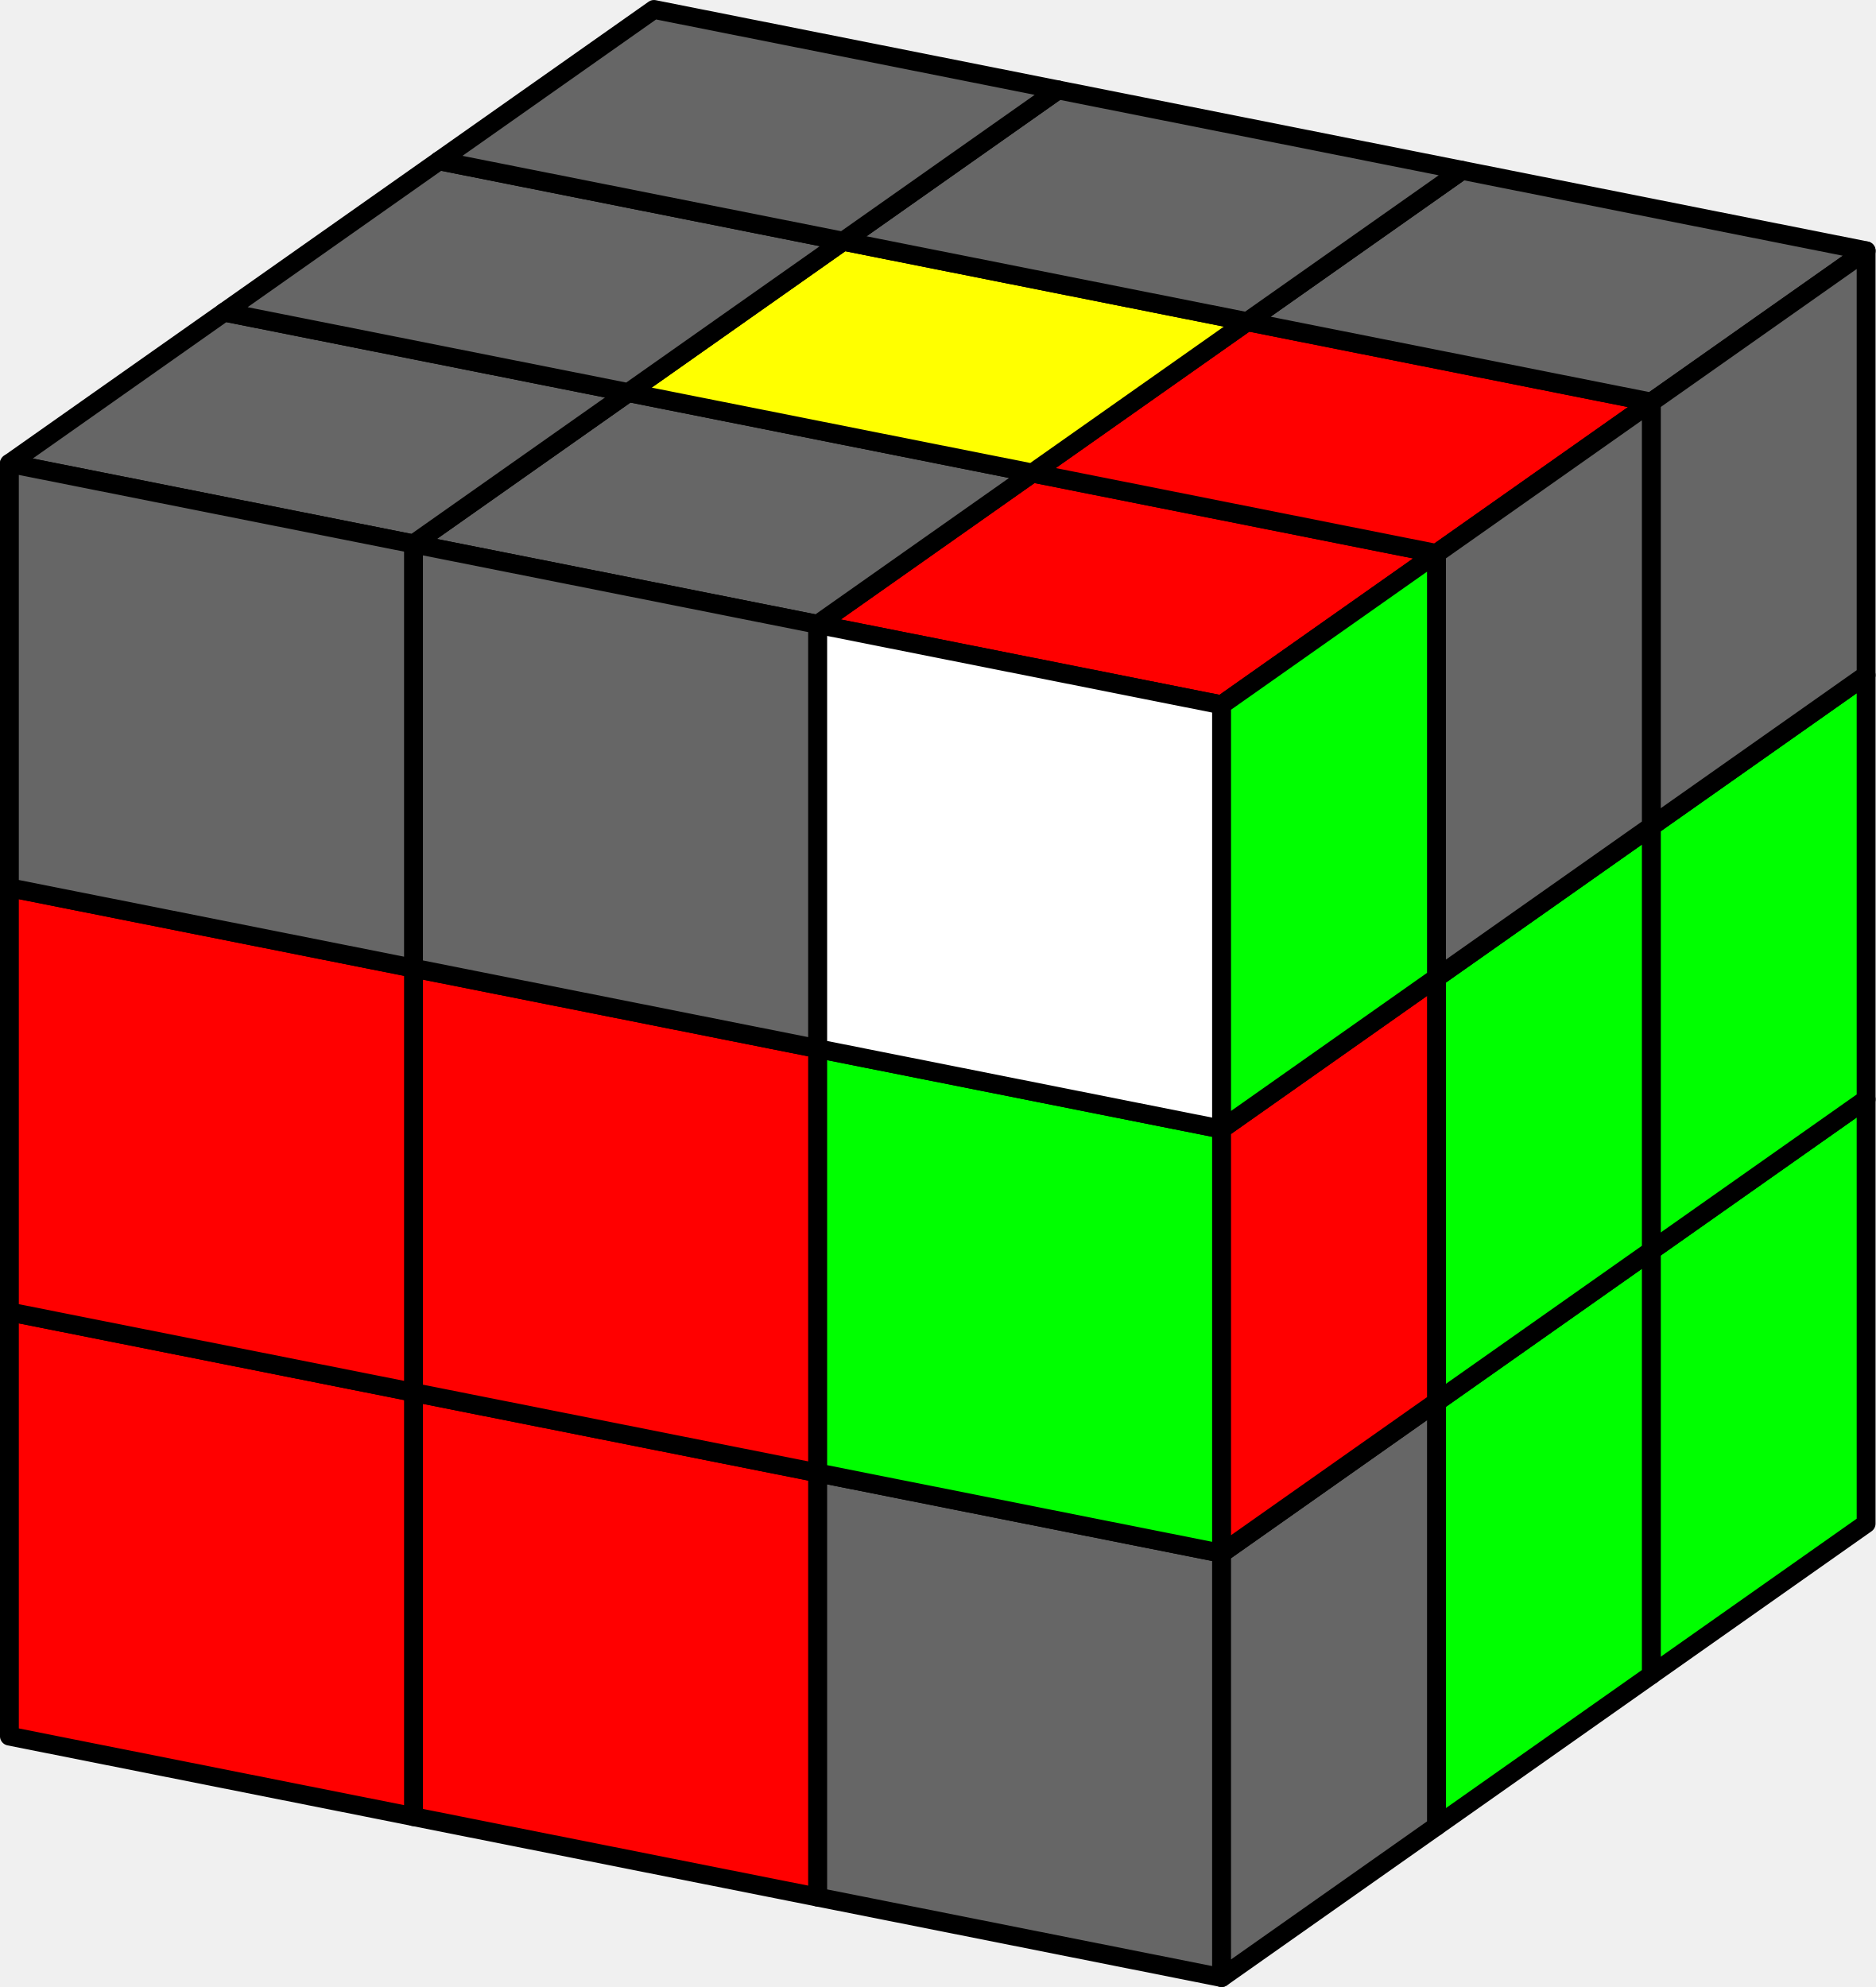
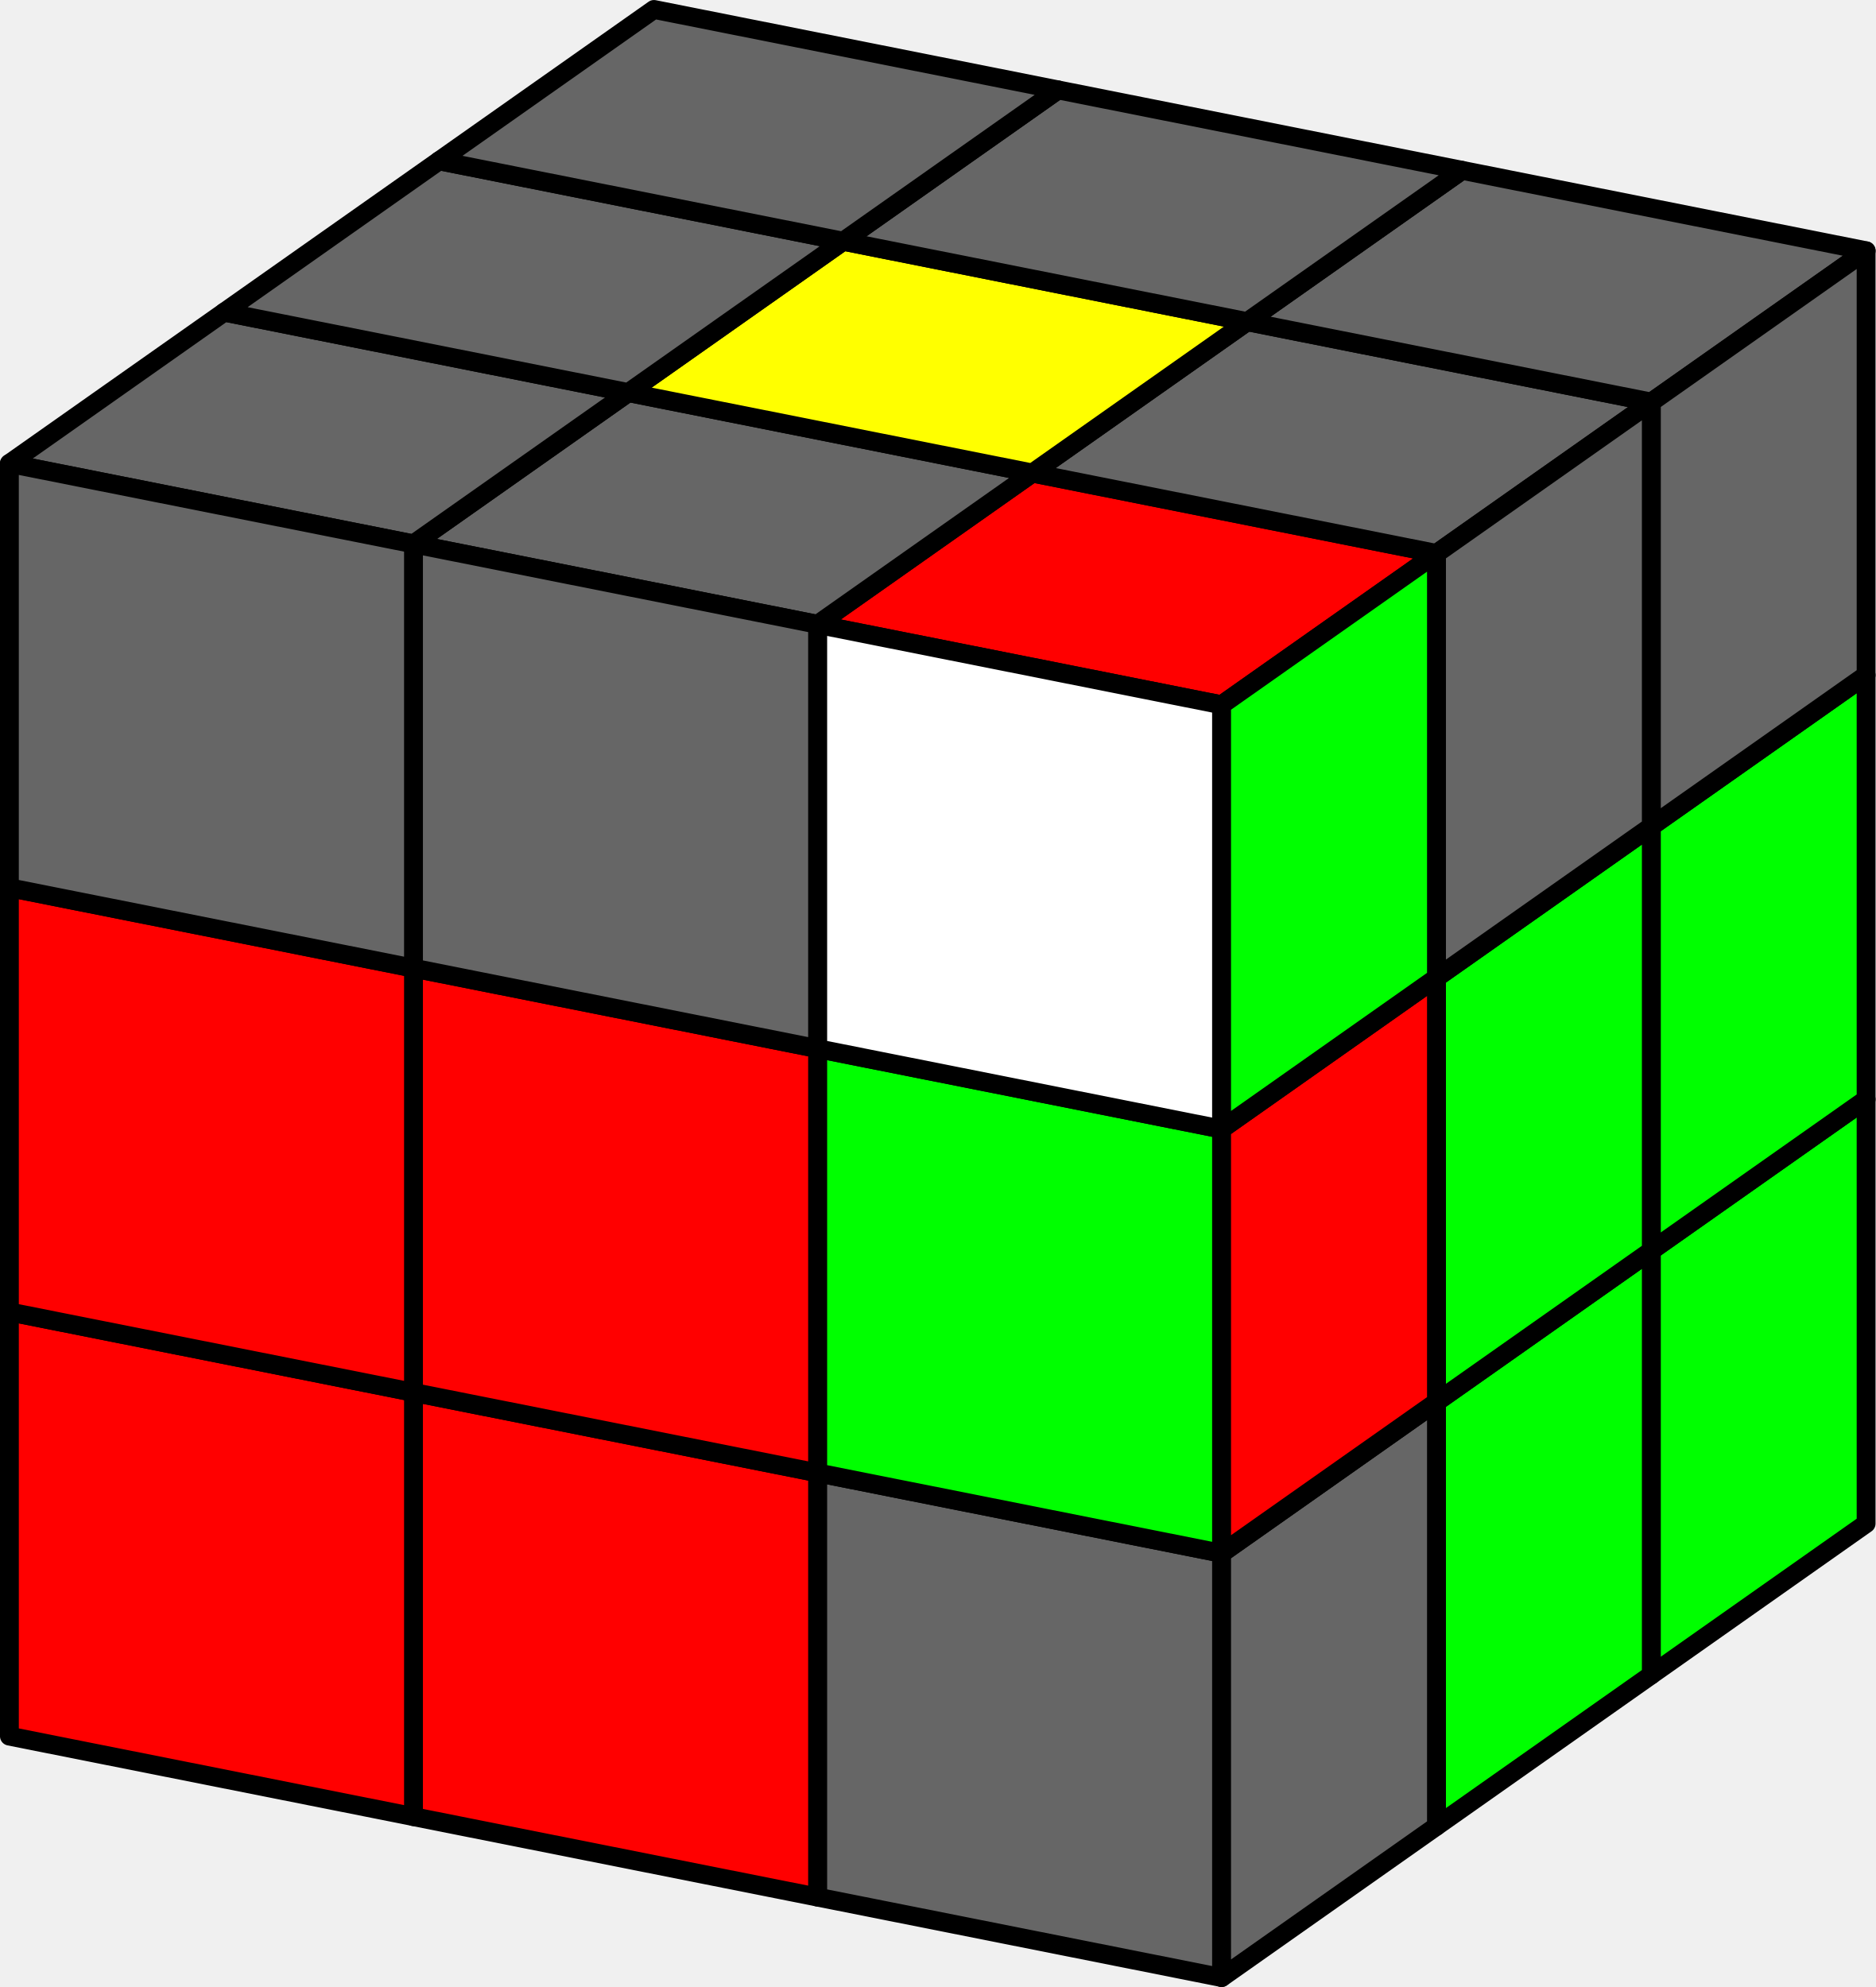
<svg xmlns="http://www.w3.org/2000/svg" width="59.726mm" height="63.284mm" viewBox="0 0 29.863 31.642" version="1.1" id="svg5">
  <defs id="defs2">
    </defs>
  <g id="layer1" transform="translate(-80.0524,-115.6786)">
    <path style="fill:#ff0000;fill-opacity:1;stroke:#000000;stroke-width:0.3;stroke-linejoin:round;paint-order:fill markers stroke" id="U9" width="9.604" height="8.571" x="74.031" y="118.384" d="m 96.49,123.212 6.434,1.281 -3.421,2.41 -6.434,-1.281 z" />
    <path style="fill:#666666;fill-opacity:1;stroke:#000000;stroke-width:0.3;stroke-linejoin:round;paint-order:fill markers stroke" id="U8" width="9.604" height="8.571" x="66.815" y="117.068" d="m 90.057,121.93 6.434,1.281 -3.421,2.41 -6.434,-1.281 z" />
    <path style="fill:#666666;fill-opacity:1;stroke:#000000;stroke-width:0.3;stroke-linejoin:round;paint-order:fill markers stroke" id="U7" width="9.604" height="8.571" x="61.135" y="115.674" d="m 83.623,120.649 6.434,1.281 -3.421,2.41 -6.434,-1.281 z" />
-     <path style="fill:#ff0000;fill-opacity:1;stroke:#000000;stroke-width:0.3;stroke-linejoin:round;paint-order:fill markers stroke" id="U6" width="9.604" height="8.571" x="77.44" y="116.423" d="m 99.911,120.801 6.434,1.281 -3.421,2.41 -6.434,-1.281 z" />
+     <path style="fill:#666666;fill-opacity:1;stroke:#000000;stroke-width:0.3;stroke-linejoin:round;paint-order:fill markers stroke" id="U6" width="9.604" height="8.571" x="77.44" y="116.423" d="m 99.911,120.801 6.434,1.281 -3.421,2.41 -6.434,-1.281 z" />
    <path style="fill:#ffff00;fill-opacity:1;stroke:#000000;stroke-width:0.3;stroke-linejoin:round;paint-order:fill markers stroke" id="U5" width="9.604" height="8.571" x="70.958" y="114.744" d="m 93.477,119.52 6.434,1.281 -3.421,2.41 -6.434,-1.281 z" />
    <path style="fill:#666666;fill-opacity:1;stroke:#000000;stroke-width:0.3;stroke-linejoin:round;paint-order:fill markers stroke" id="U4" width="9.604" height="8.571" x="65.666" y="113.143" d="m 87.044,118.239 6.434,1.281 -3.421,2.41 -6.434,-1.281 z" />
    <path style="fill:#666666;fill-opacity:1;stroke:#000000;stroke-width:0.3;stroke-linejoin:round;paint-order:fill markers stroke" id="U3" width="9.604" height="8.571" x="80.536" y="113.273" d="m 103.332,118.391 6.434,1.281 -3.421,2.41 -6.434,-1.281 z" />
    <path style="fill:#666666;fill-opacity:1;stroke:#000000;stroke-width:0.3;stroke-linejoin:round;paint-order:fill markers stroke" id="U2" width="9.604" height="8.571" x="76.922" y="111.711" d="m 96.898,117.11 6.434,1.281 -3.421,2.41 -6.434,-1.281 z" />
    <path style="fill:#666666;fill-opacity:1;stroke:#000000;stroke-width:0.3;stroke-linejoin:round;paint-order:fill markers stroke" id="U1" width="9.604" height="8.571" x="70.377" y="109.826" d="m 90.465,115.829 6.434,1.281 -3.421,2.41 -6.434,-1.281 z" />
    <path style="fill:#666666;fill-opacity:1;stroke:#000000;stroke-width:0.3;stroke-linejoin:round;paint-order:fill markers stroke" id="F9" width="9.604" height="8.571" x="70.598" y="136.57" d="m 93.069,139.133 6.434,1.281 0,6.756 -6.434,-1.281 z" />
    <path style="fill:#ff0000;fill-opacity:1;stroke:#000000;stroke-width:0.3;stroke-linejoin:round;paint-order:fill markers stroke" id="F8" width="9.604" height="8.571" x="59.792" y="135.191" d="m 86.636,137.852 6.434,1.281 v 6.756 l -6.434,-1.281 z" />
    <path style="fill:#ff0000;fill-opacity:1;stroke:#000000;stroke-width:0.3;stroke-linejoin:round;paint-order:fill markers stroke" id="F7" width="9.604" height="8.571" x="49.532" y="131.733" d="m 80.202,136.57 6.434,1.281 v 6.756 L 80.202,143.326 Z" />
    <path style="fill:#00ff00;fill-opacity:1;stroke:#000000;stroke-width:0.3;stroke-linejoin:round;paint-order:fill markers stroke" id="F6" width="9.604" height="8.571" x="66.726" y="127.241" d="m 93.069,132.377 6.434,1.281 v 6.756 l -6.434,-1.281 z" />
    <path style="fill:#ff0000;fill-opacity:1;stroke:#000000;stroke-width:0.3;stroke-linejoin:round;paint-order:fill markers stroke" id="F5" width="9.604" height="8.571" x="54.695" y="124.401" d="m 86.636,131.096 6.434,1.281 v 6.756 l -6.434,-1.281 z" />
    <path style="fill:#ff0000;fill-opacity:1;stroke:#000000;stroke-width:0.3;stroke-linejoin:round;paint-order:fill markers stroke" id="F4" width="9.604" height="8.571" x="47.053" y="122.947" d="m 80.202,129.814 6.434,1.281 -1e-6,6.756 -6.434,-1.281 z" />
    <path style="fill:#ffffff;fill-opacity:1;stroke:#000000;stroke-width:0.3;stroke-linejoin:round;paint-order:fill markers stroke" id="F3" width="9.604" height="8.571" x="62.75" y="117.216" d="m 93.069,125.622 6.434,1.281 v 6.756 l -6.434,-1.281 z" />
    <path style="fill:#666666;fill-opacity:1;stroke:#000000;stroke-width:0.3;stroke-linejoin:round;paint-order:fill markers stroke" id="F2" width="9.604" height="8.571" x="54.643" y="118.61" d="m 86.636,124.34 6.434,1.281 0,6.756 -6.434,-1.281 z" />
    <path style="fill:#666666;fill-opacity:1;stroke:#000000;stroke-width:0.3;stroke-linejoin:round;paint-order:fill markers stroke" id="F1" width="9.604" height="8.571" x="46.847" y="116.39" d="m 80.202,123.059 6.434,1.281 1e-6,6.756 -6.434,-1.281 z" />
    <path style="fill:#00ff00;fill-opacity:1;stroke:#000000;stroke-width:0.3;stroke-linejoin:round;paint-order:fill markers stroke" id="R9" width="9.604" height="8.571" x="90.307" y="125.742" d="m 106.344,135.595 3.421,-2.41 v 6.756 l -3.421,2.41 z" />
    <path style="fill:#00ff00;fill-opacity:1;stroke:#000000;stroke-width:0.3;stroke-linejoin:round;paint-order:fill markers stroke" id="R8" width="9.604" height="8.571" x="83.465" y="132.377" d="m 102.924,138.005 3.421,-2.41 0,6.756 -3.421,2.41 z" />
    <path style="fill:#666666;fill-opacity:1;stroke:#000000;stroke-width:0.3;stroke-linejoin:round;paint-order:fill markers stroke" id="R7" width="9.604" height="8.571" x="74.019" y="140.916" d="m 99.503,140.415 3.421,-2.41 v 6.756 l -3.421,2.41 z" />
    <path style="fill:#00ff00;fill-opacity:1;stroke:#000000;stroke-width:0.3;stroke-linejoin:round;paint-order:fill markers stroke" id="R6" width="9.604" height="8.571" x="83.465" y="117.05" d="m 106.344,128.839 3.421,-2.41 v 6.756 l -3.421,2.41 z" />
    <path style="fill:#00ff00;fill-opacity:1;stroke:#000000;stroke-width:0.3;stroke-linejoin:round;paint-order:fill markers stroke" id="R5" width="9.604" height="8.571" x="77.44" y="123.179" d="m 102.924,131.249 3.421,-2.41 v 6.756 l -3.421,2.41 z" />
    <path style="fill:#ff0000;fill-opacity:1;stroke:#000000;stroke-width:0.3;stroke-linejoin:round;paint-order:fill markers stroke" id="path1985" width="9.604" height="8.571" x="68.972" y="132.37" d="m 99.503,133.659 3.421,-2.41 v 6.756 l -3.421,2.41 z" />
    <path style="fill:#666666;fill-opacity:1;stroke:#000000;stroke-width:0.3;stroke-linejoin:round;paint-order:fill markers stroke" id="R3" width="9.604" height="8.571" x="80.861" y="107.257" d="m 106.344,122.083 3.421,-2.41 v 6.756 l -3.421,2.41 z" />
    <path style="fill:#666666;fill-opacity:1;stroke:#000000;stroke-width:0.3;stroke-linejoin:round;paint-order:fill markers stroke" id="R2" width="9.604" height="8.571" x="74.019" y="112.077" d="m 102.924,124.493 3.421,-2.41 0,6.756 -3.421,2.41 z" />
    <path style="fill:#00ff00;fill-opacity:1;stroke:#000000;stroke-width:0.3;stroke-linejoin:round;paint-order:fill markers stroke" id="R1" width="9.604" height="8.571" x="65.241" y="119.306" d="m 99.503,126.903 3.421,-2.41 v 6.756 l -3.421,2.41 z" />
  </g>
</svg>
